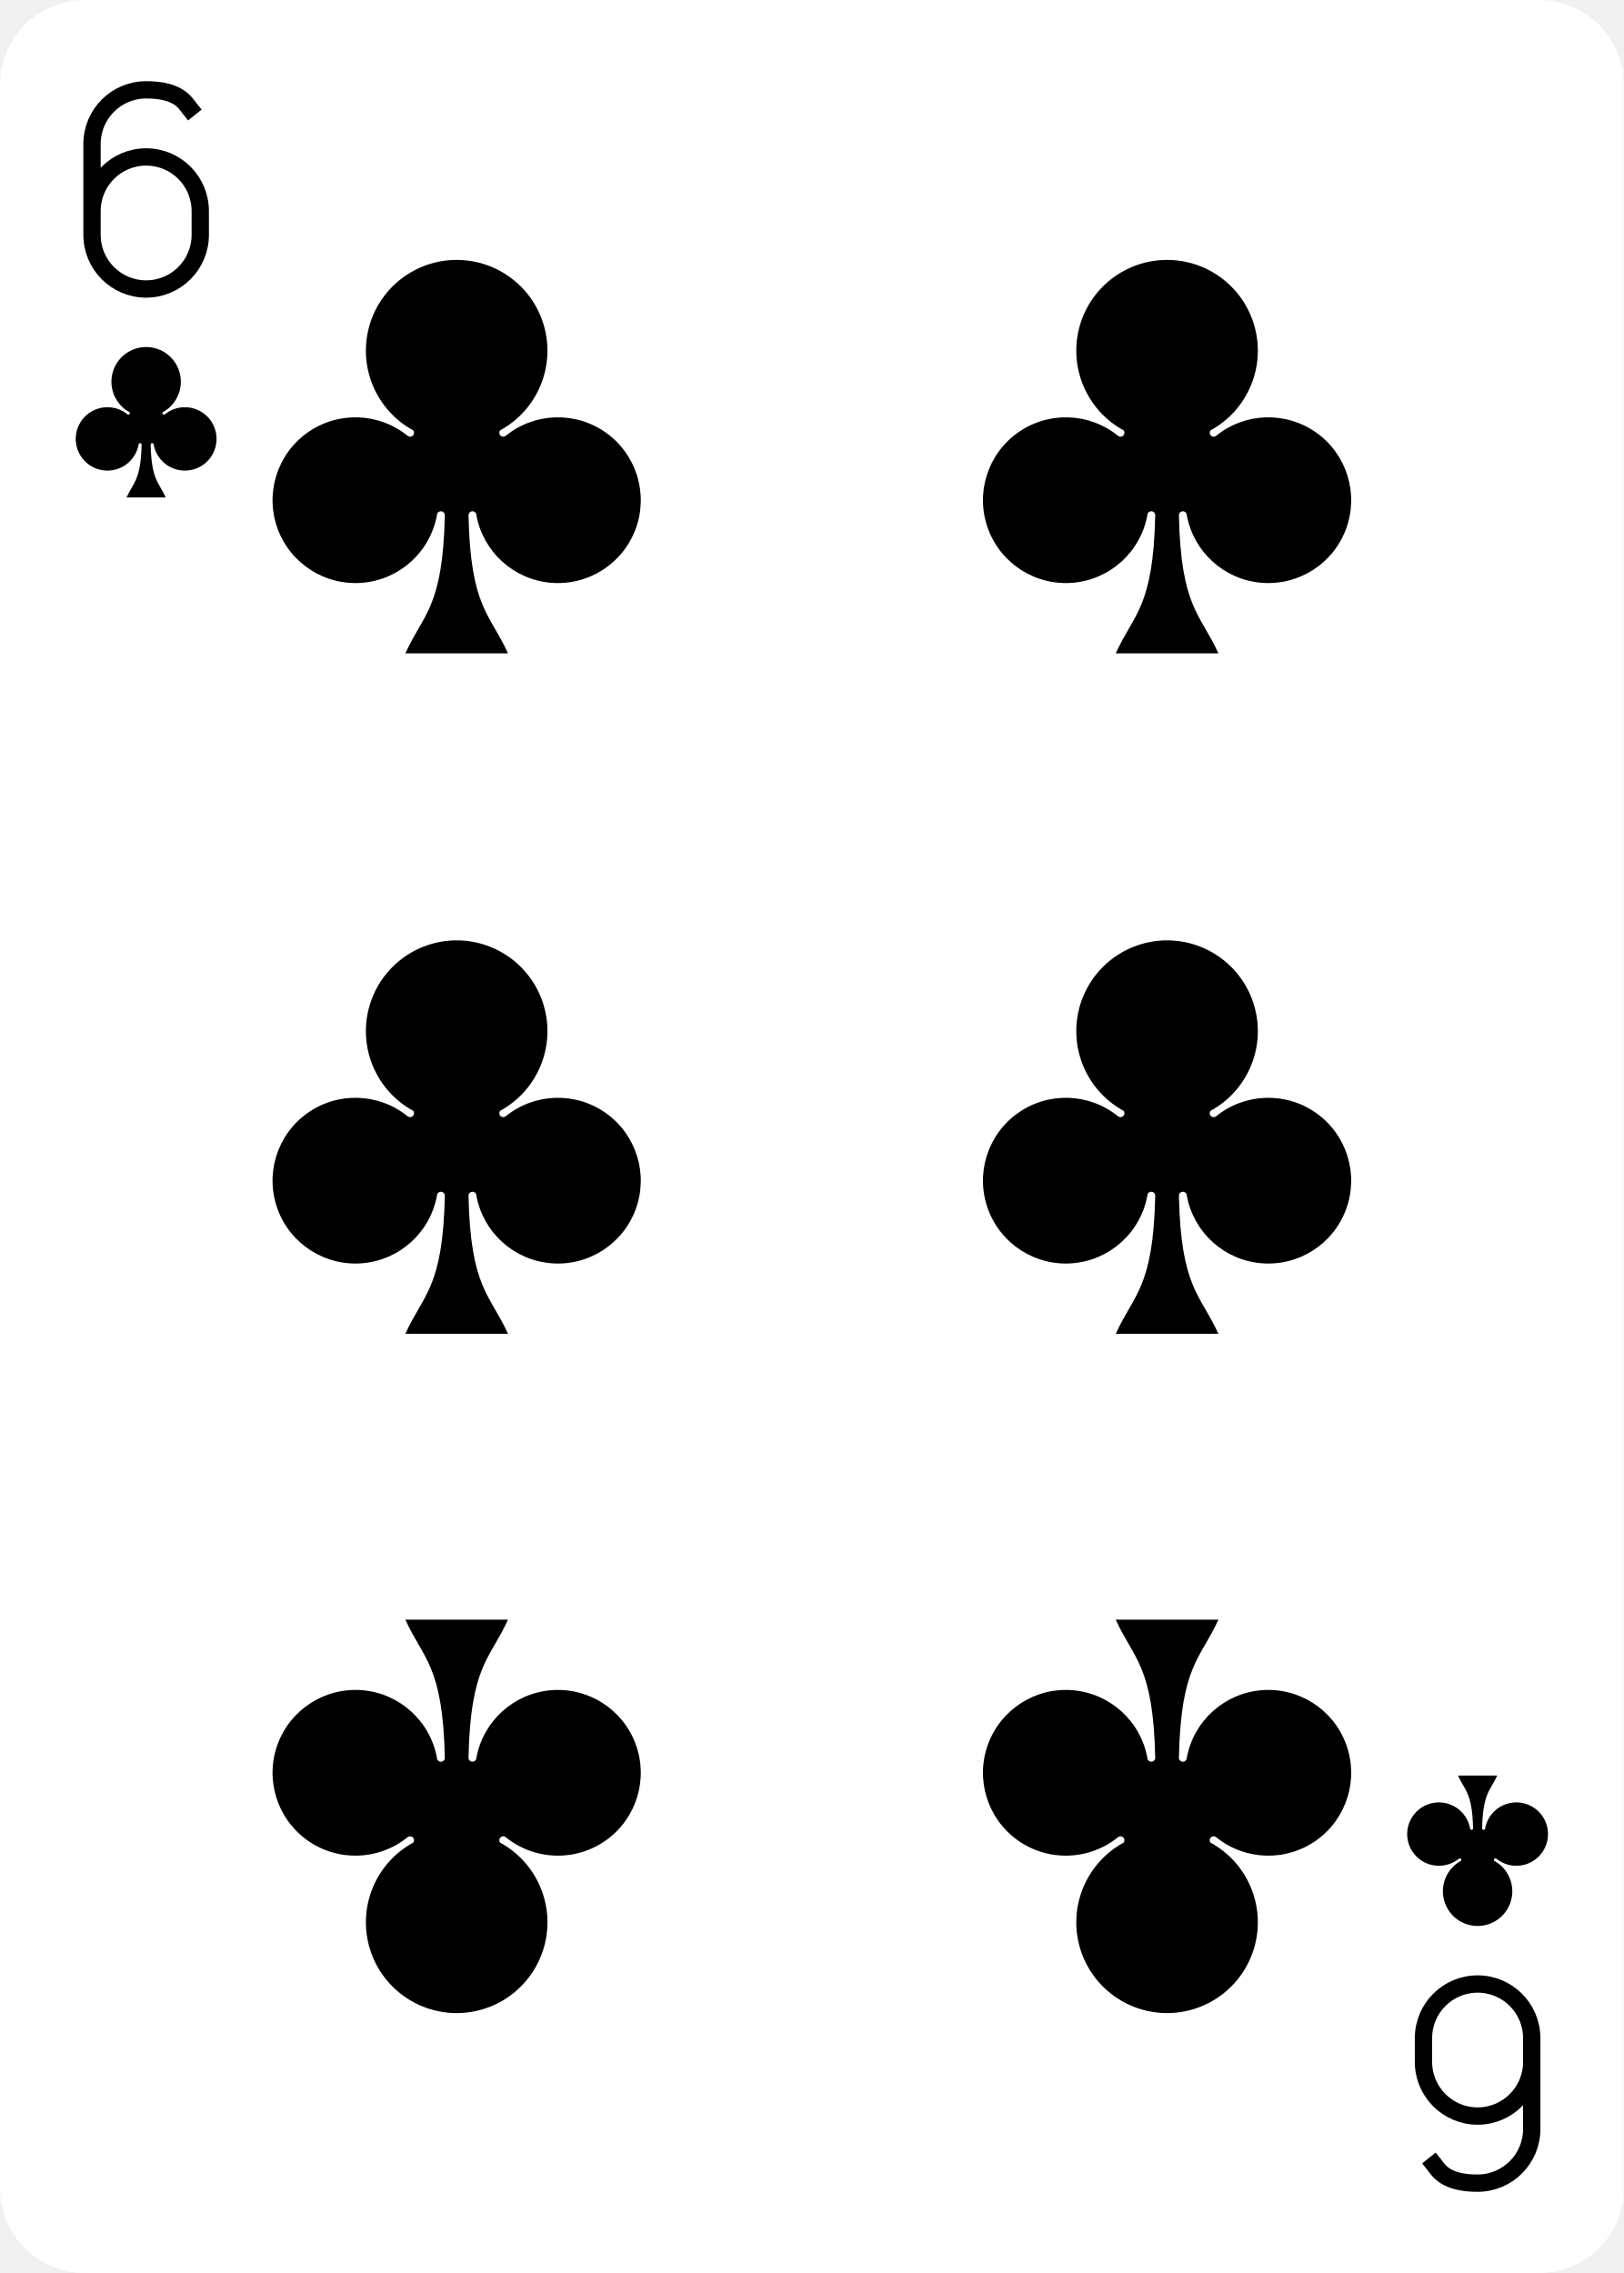
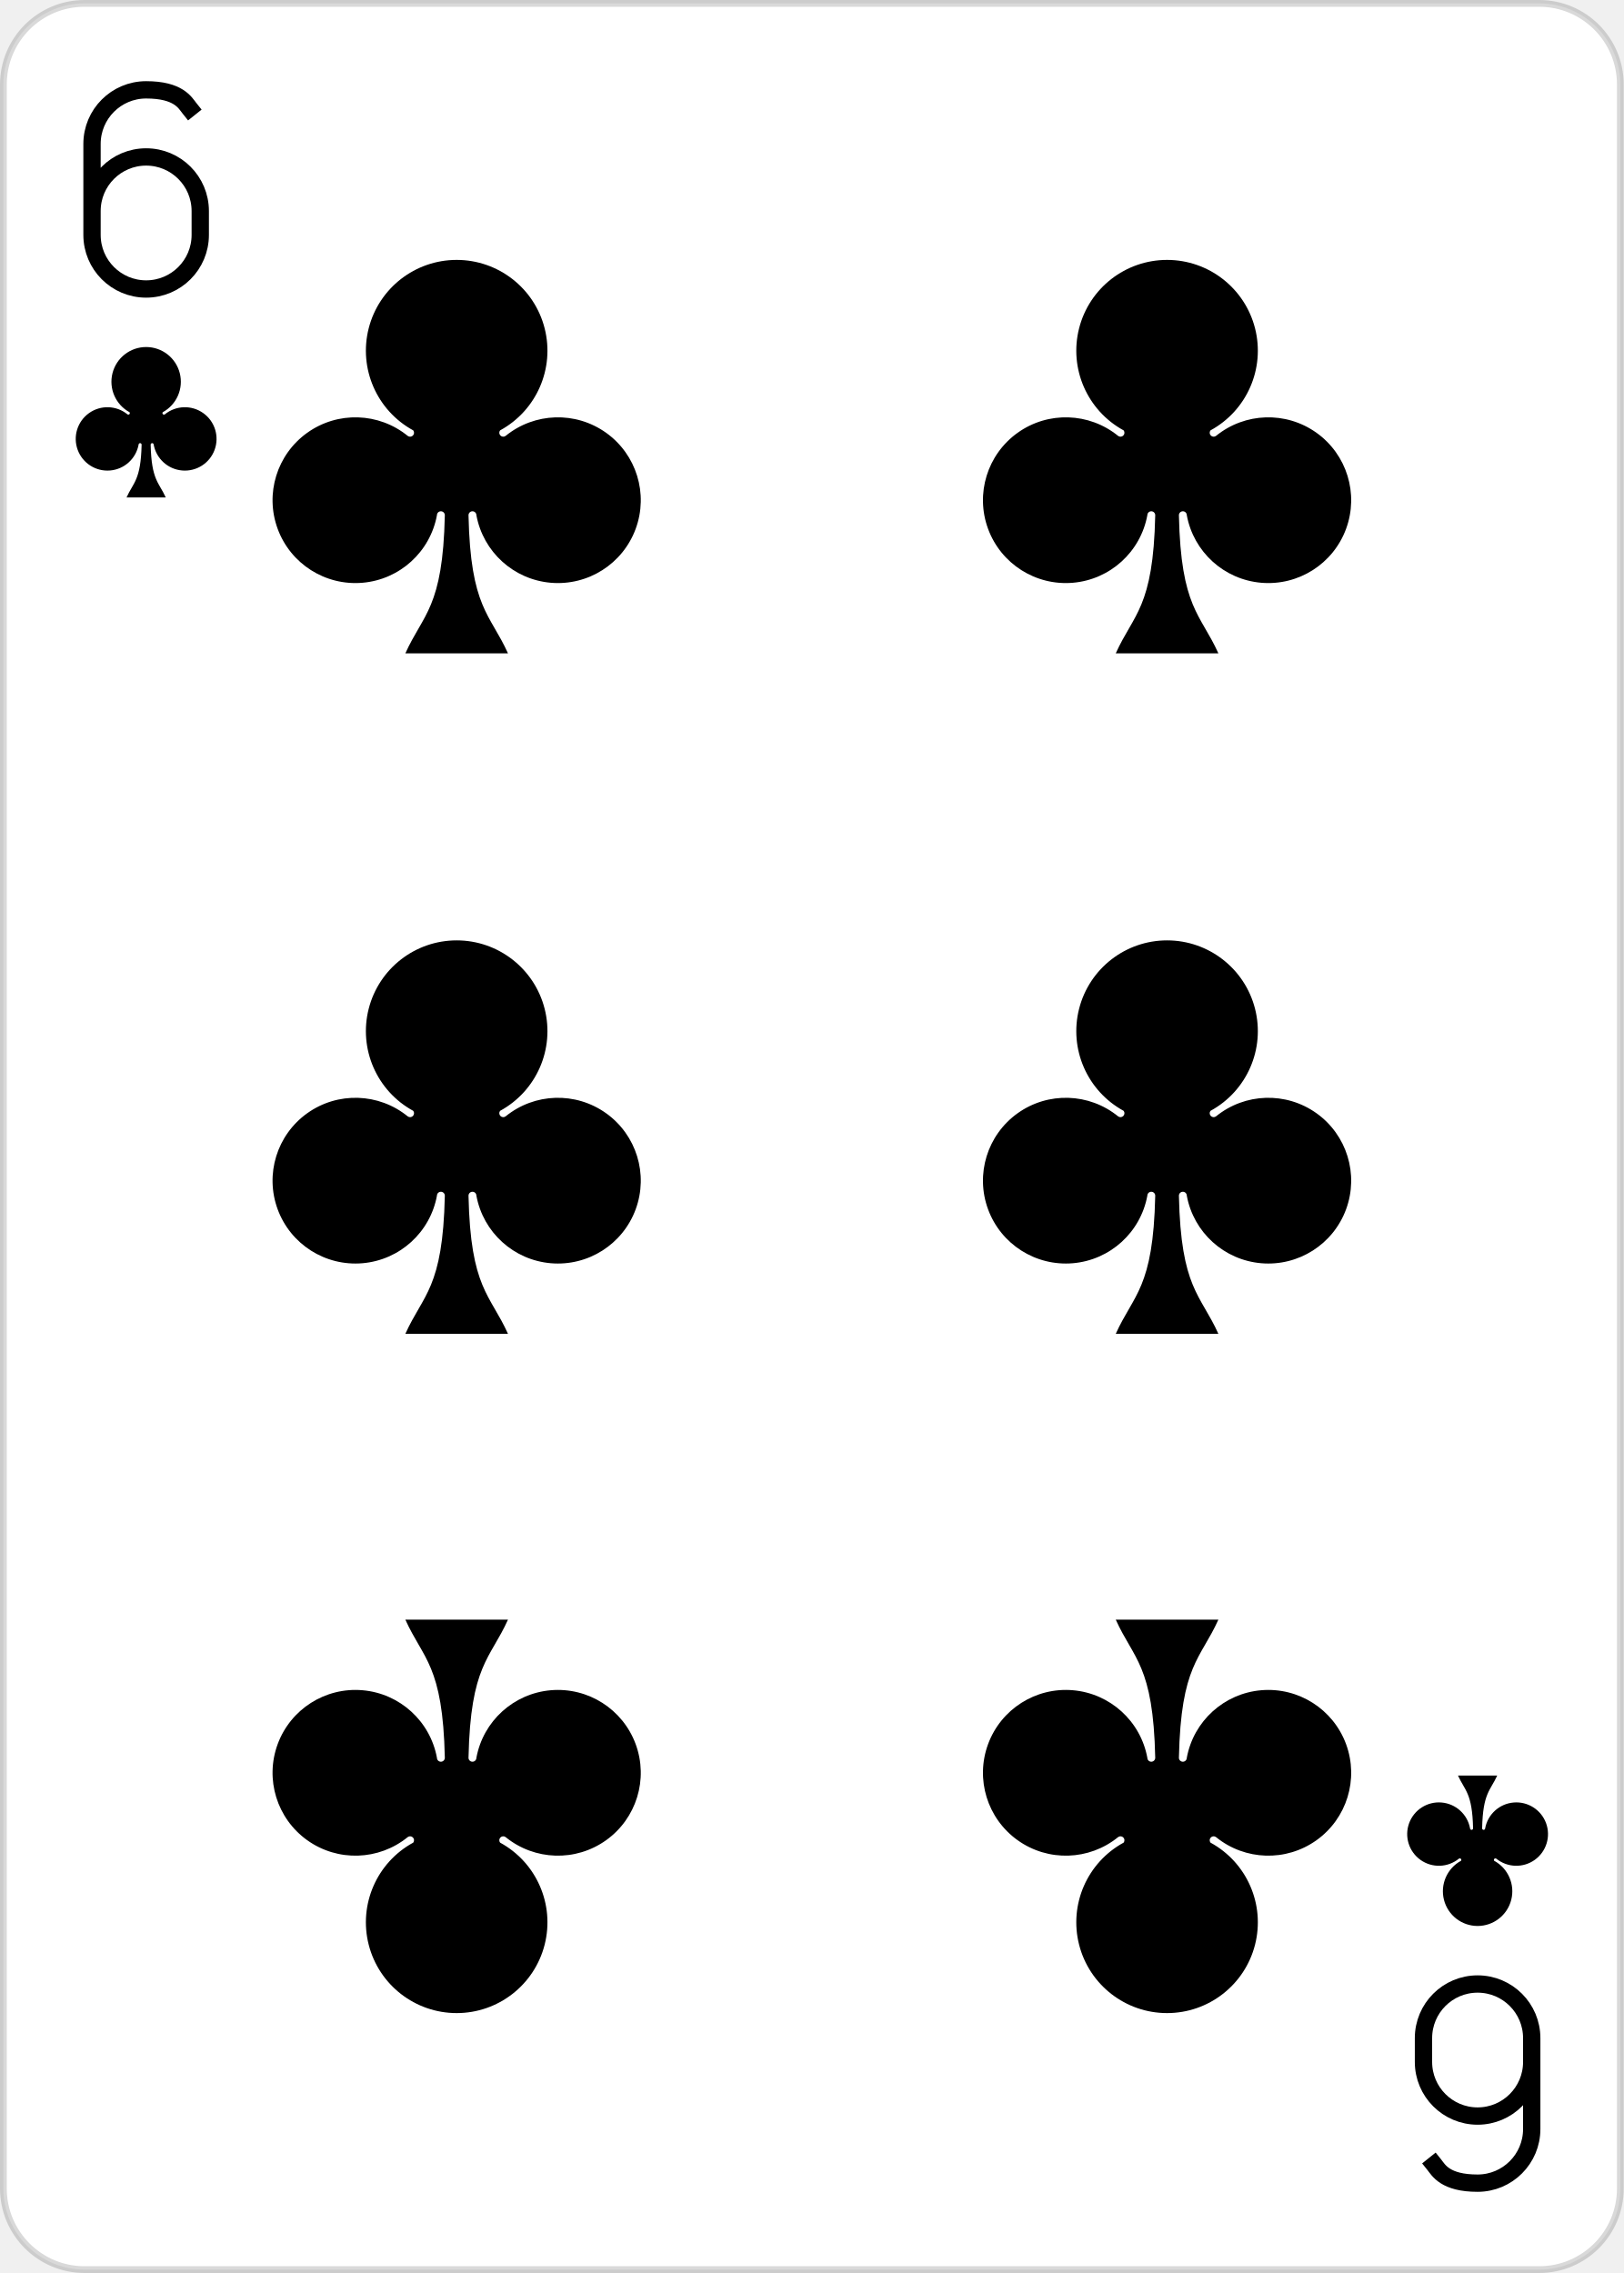
<svg xmlns="http://www.w3.org/2000/svg" xmlns:xlink="http://www.w3.org/1999/xlink" class="card" face="6C" height="13.125in" preserveAspectRatio="none" viewBox="-120 -168 240 336" width="9.375in">
  <style>
    /* CSS pour centrer le SVG dans l'écran */
    svg {
        position: absolute;
        top: 50%;
        left: 50%;
        transform: translate(-50%, -50%);
    }
    body {
        margin: 0;
        overflow: hidden;
    }
</style>
  <defs>
    <symbol id="SC6" viewBox="-600 -600 1200 1200" preserveAspectRatio="xMinYMid">
      <path d="M30 150C35 385 85 400 130 500L-130 500C-85 400 -35 385 -30 150A10 10 0 0 0 -50 150A210 210 0 1 1 -124 -51A10 10 0 0 0 -110 -65A230 230 0 1 1 110 -65A10 10 0 0 0 124 -51A210 210 0 1 1 50 150A10 10 0 0 0 30 150Z" fill="black" />
    </symbol>
    <symbol id="VC6" viewBox="-500 -500 1000 1000" preserveAspectRatio="xMinYMid">
      <path d="M-250 100A250 250 0 0 1 250 100L250 210A250 250 0 0 1 -250 210L-250 -210A250 250 0 0 1 0 -460C150 -460 180 -400 200 -375" stroke="black" stroke-width="80" stroke-linecap="square" stroke-miterlimit="1.5" fill="none" />
    </symbol>
  </defs>
-   <rect width="239" height="335" x="-119.5" y="-167.5" rx="12" ry="12" fill="white" stroke="white" />
+   <rect width="239" height="335" x="-119.5" y="-167.5" rx="12" ry="12" fill="white" stroke="rgba(0,0,0,0.15)" />
  <use xlink:href="#VC6" height="32" width="32" x="-114.4" y="-156" />
  <use xlink:href="#SC6" height="26.769" width="26.769" x="-111.784" y="-119" />
  <use xlink:href="#SC6" height="70" width="70" x="-87.501" y="-135.588" />
  <use xlink:href="#SC6" height="70" width="70" x="17.501" y="-135.588" />
  <use xlink:href="#SC6" height="70" width="70" x="-87.501" y="-35" />
  <use xlink:href="#SC6" height="70" width="70" x="17.501" y="-35" />
  <g transform="rotate(180)">
    <use xlink:href="#VC6" height="32" width="32" x="-114.4" y="-156" />
    <use xlink:href="#SC6" height="26.769" width="26.769" x="-111.784" y="-119" />
    <use xlink:href="#SC6" height="70" width="70" x="-87.501" y="-135.588" />
    <use xlink:href="#SC6" height="70" width="70" x="17.501" y="-135.588" />
  </g>
</svg>
